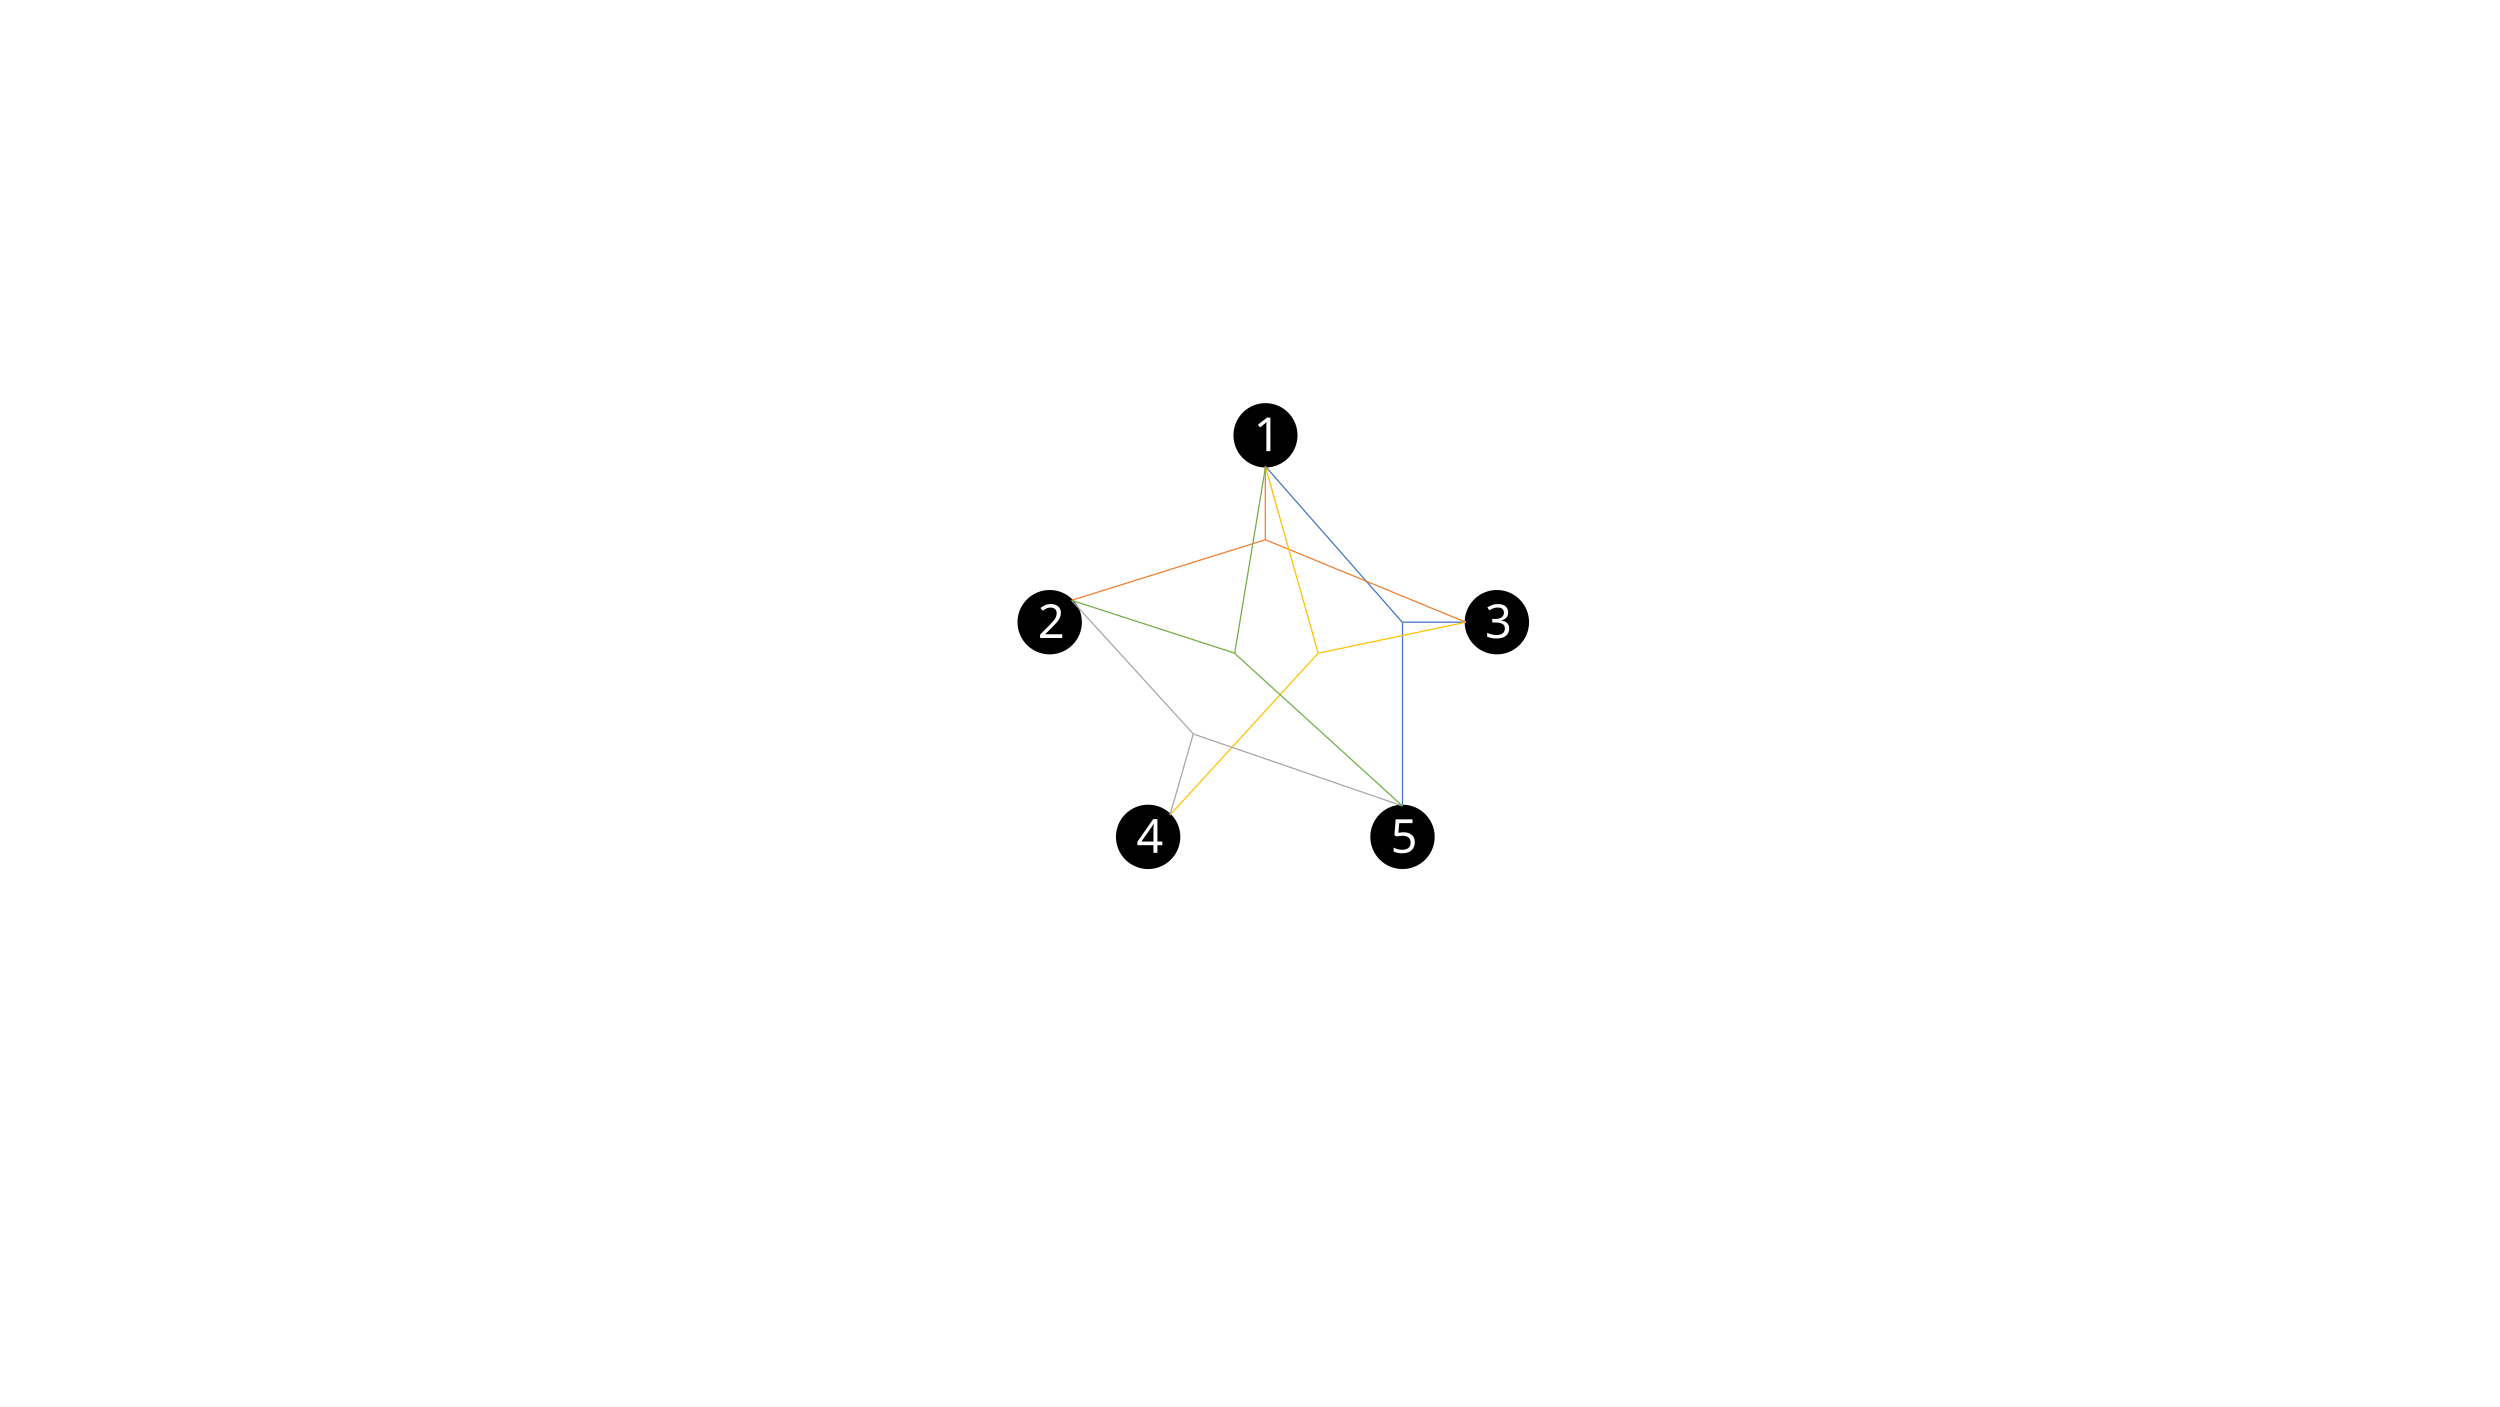
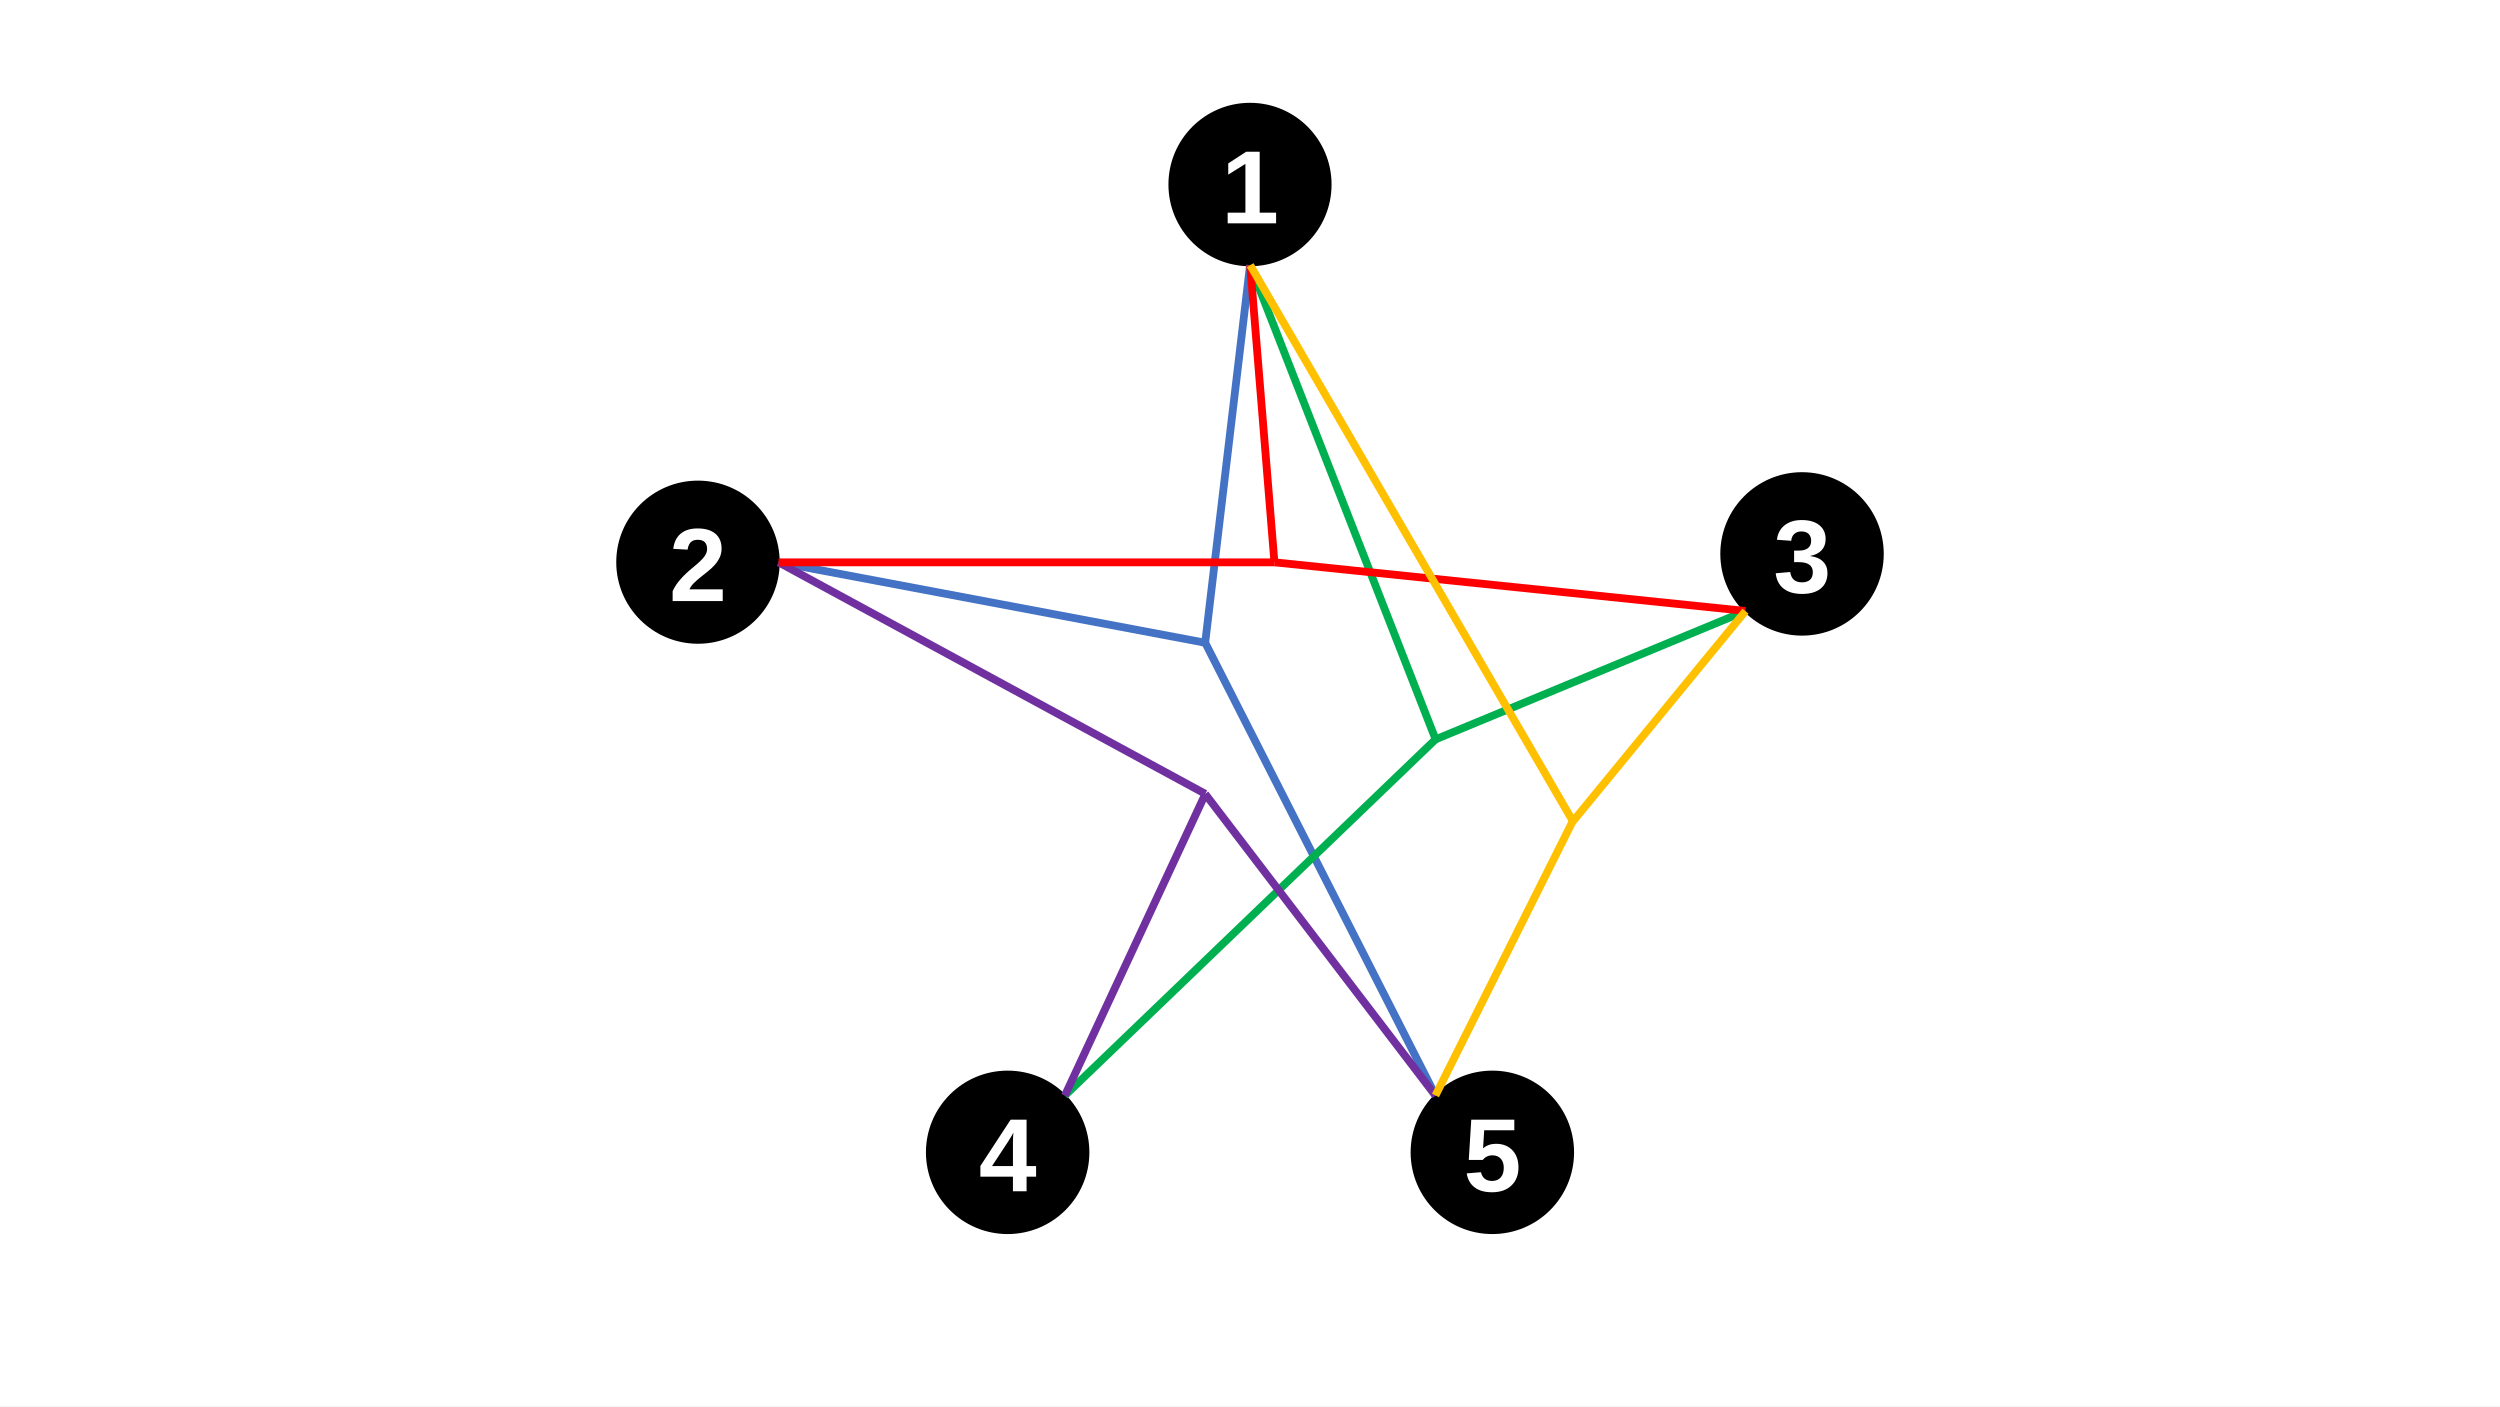
<svg xmlns="http://www.w3.org/2000/svg" viewBox="0 0 1280 720" height="720" width="1280" xml:space="preserve" id="svg2" version="1.1">
  <defs id="defs6">
    <clipPath id="clipPath18" clipPathUnits="userSpaceOnUse">
      <path style="clip-rule:evenodd" id="path16" d="M 0,1.2207e-4 H 960 V 540 H 0 Z" />
    </clipPath>
    <clipPath id="clipPath32" clipPathUnits="userSpaceOnUse">
      <path style="clip-rule:evenodd" id="path30" d="M 1.4305e-5,0 H 960 V 540 H 1.4305e-5 Z" />
    </clipPath>
    <clipPath id="clipPath48" clipPathUnits="userSpaceOnUse">
      <path style="clip-rule:evenodd" id="path46" d="M 1.4305e-5,0 H 960 V 540 H 1.4305e-5 Z" />
    </clipPath>
    <clipPath id="clipPath64" clipPathUnits="userSpaceOnUse">
      <path style="clip-rule:evenodd" id="path62" d="M 1.4305e-5,0 H 960 V 540 H 1.4305e-5 Z" />
    </clipPath>
    <clipPath id="clipPath80" clipPathUnits="userSpaceOnUse">
      <path style="clip-rule:evenodd" id="path78" d="M 1.4305e-5,0 H 960 V 540 H 1.4305e-5 Z" />
    </clipPath>
    <clipPath id="clipPath96" clipPathUnits="userSpaceOnUse">
      <path style="clip-rule:evenodd" id="path94" d="M 1.4305e-5,0 H 960 V 540 H 1.4305e-5 Z" />
    </clipPath>
-     <clipPath id="clipPath130" clipPathUnits="userSpaceOnUse">
-       <path style="clip-rule:evenodd" id="path128" d="M 0,1.2207e-4 H 960 V 540 H 0 Z" />
-     </clipPath>
  </defs>
  <g transform="matrix(1.333333,0,0,-1.333333,0,720)" id="g10">
    <g id="g12">
      <g clip-path="url(#clipPath18)" id="g14">
        <path id="path20" style="fill:#ffffff;fill-opacity:1;fill-rule:evenodd;stroke:none" d="M 0,6.1035e-5 H 960 V 540 H 0 Z" />
      </g>
    </g>
-     <path id="path22" style="fill:#000000;fill-opacity:1;fill-rule:evenodd;stroke:none" d="m 391.2,301.08 c 0,6.56 5.32,11.88 11.88,11.88 6.56,0 11.88,-5.32 11.88,-11.88 0,-6.56 -5.32,-11.88 -11.88,-11.88 -6.56,0 -11.88,5.32 -11.88,11.88 z" />
-     <path id="path24" style="fill:none;stroke:#000000;stroke-width:0.96;stroke-linecap:butt;stroke-linejoin:miter;stroke-miterlimit:10;stroke-dasharray:none;stroke-opacity:1" d="m 391.2,301.08 c 0,6.56 5.32,11.88 11.88,11.88 6.56,0 11.88,-5.32 11.88,-11.88 0,-6.56 -5.32,-11.88 -11.88,-11.88 -6.56,0 -11.88,5.32 -11.88,11.88 z" />
+     <path id="path22" style="fill:#000000;fill-opacity:1;fill-rule:evenodd;stroke:none" d="m 237.12,324.12 c 0,17.03 13.83,30.84 30.9,30.84 17.07,0 30.9,-13.81 30.9,-30.84 0,-17.03 -13.83,-30.84 -30.9,-30.84 -17.07,0 -30.9,13.81 -30.9,30.84 z" />
+     <path id="path24" style="fill:none;stroke:#000000;stroke-width:0.96;stroke-linecap:butt;stroke-linejoin:miter;stroke-miterlimit:10;stroke-dasharray:none;stroke-opacity:1" d="m 237.12,324.12 c 0,17.03 13.83,30.84 30.9,30.84 17.07,0 30.9,-13.81 30.9,-30.84 0,-17.03 -13.83,-30.84 -30.9,-30.84 -17.07,0 -30.9,13.81 -30.9,30.84 z" />
    <g id="g26">
      <g clip-path="url(#clipPath32)" id="g28">
-         <text id="text36" style="font-variant:normal;font-weight:normal;font-size:18px;font-family:Calibri;-inkscape-font-specification:Calibri;writing-mode:lr-tb;fill:#ffffff;fill-opacity:1;fill-rule:nonzero;stroke:none" transform="matrix(1,0,0,-1,398.54,295.01)">
+         <text id="text36" style="font-variant:normal;font-weight:bold;font-size:39.96px;font-family:Arial;-inkscape-font-specification:Arial-BoldMT;writing-mode:lr-tb;fill:#ffffff;fill-opacity:1;fill-rule:nonzero;stroke:none" transform="matrix(1,0,0,-1,256.9,309.19)">
          <tspan id="tspan34" y="0" x="0">2</tspan>
        </text>
      </g>
    </g>
-     <path id="path38" style="fill:#000000;fill-opacity:1;fill-rule:evenodd;stroke:none" d="m 429,218.64 c 0,6.56 5.32,11.88 11.88,11.88 6.56,0 11.88,-5.32 11.88,-11.88 0,-6.56 -5.32,-11.88 -11.88,-11.88 -6.56,0 -11.88,5.32 -11.88,11.88 z" />
-     <path id="path40" style="fill:none;stroke:#000000;stroke-width:0.96;stroke-linecap:butt;stroke-linejoin:miter;stroke-miterlimit:10;stroke-dasharray:none;stroke-opacity:1" d="m 429,218.64 c 0,6.56 5.32,11.88 11.88,11.88 6.56,0 11.88,-5.32 11.88,-11.88 0,-6.56 -5.32,-11.88 -11.88,-11.88 -6.56,0 -11.88,5.32 -11.88,11.88 z" />
+     <path id="path38" style="fill:#000000;fill-opacity:1;fill-rule:evenodd;stroke:none" d="m 449.16,469.14 c 0,17.07 13.81,30.9 30.84,30.9 17.03,0 30.84,-13.83 30.84,-30.9 0,-17.07 -13.81,-30.9 -30.84,-30.9 -17.03,0 -30.84,13.83 -30.84,30.9 z" />
+     <path id="path40" style="fill:none;stroke:#000000;stroke-width:0.96;stroke-linecap:butt;stroke-linejoin:miter;stroke-miterlimit:10;stroke-dasharray:none;stroke-opacity:1" d="m 449.16,469.14 c 0,17.07 13.81,30.9 30.84,30.9 17.03,0 30.84,-13.83 30.84,-30.9 0,-17.07 -13.81,-30.9 -30.84,-30.9 -17.03,0 -30.84,13.83 -30.84,30.9 z" />
    <g id="g42">
      <g clip-path="url(#clipPath48)" id="g44">
-         <text id="text52" style="font-variant:normal;font-weight:normal;font-size:18px;font-family:Calibri;-inkscape-font-specification:Calibri;writing-mode:lr-tb;fill:#ffffff;fill-opacity:1;fill-rule:nonzero;stroke:none" transform="matrix(1,0,0,-1,436.39,212.52)">
-           <tspan id="tspan50" y="0" x="0">4</tspan>
+         <text id="text52" style="font-variant:normal;font-weight:bold;font-size:39.96px;font-family:Arial;-inkscape-font-specification:Arial-BoldMT;writing-mode:lr-tb;fill:#ffffff;fill-opacity:1;fill-rule:nonzero;stroke:none" transform="matrix(1,0,0,-1,468.91,454.25)">
+           <tspan id="tspan50" y="0" x="0">1</tspan>
        </text>
      </g>
    </g>
-     <path id="path54" style="fill:#000000;fill-opacity:1;fill-rule:evenodd;stroke:none" d="m 474.12,372.84 c 0,6.56 5.29,11.88 11.82,11.88 6.53,0 11.82,-5.32 11.82,-11.88 0,-6.56 -5.29,-11.88 -11.82,-11.88 -6.53,0 -11.82,5.32 -11.82,11.88 z" />
-     <path id="path56" style="fill:none;stroke:#000000;stroke-width:0.96;stroke-linecap:butt;stroke-linejoin:miter;stroke-miterlimit:10;stroke-dasharray:none;stroke-opacity:1" d="m 474.12,372.84 c 0,6.56 5.29,11.88 11.82,11.88 6.53,0 11.82,-5.32 11.82,-11.88 0,-6.56 -5.29,-11.88 -11.82,-11.88 -6.53,0 -11.82,5.32 -11.82,11.88 z" />
+     <path id="path54" style="fill:#000000;fill-opacity:1;fill-rule:evenodd;stroke:none" d="m 661.08,327.3 c 0,17.07 13.83,30.9 30.9,30.9 17.07,0 30.9,-13.83 30.9,-30.9 0,-17.07 -13.83,-30.9 -30.9,-30.9 -17.07,0 -30.9,13.83 -30.9,30.9 z" />
+     <path id="path56" style="fill:none;stroke:#000000;stroke-width:0.96;stroke-linecap:butt;stroke-linejoin:miter;stroke-miterlimit:10;stroke-dasharray:none;stroke-opacity:1" d="m 661.08,327.3 c 0,17.07 13.83,30.9 30.9,30.9 17.07,0 30.9,-13.83 30.9,-30.9 0,-17.07 -13.83,-30.9 -30.9,-30.9 -17.07,0 -30.9,13.83 -30.9,30.9 z" />
    <g id="g58">
      <g clip-path="url(#clipPath64)" id="g60">
-         <text id="text68" style="font-variant:normal;font-weight:normal;font-size:18px;font-family:Calibri;-inkscape-font-specification:Calibri;writing-mode:lr-tb;fill:#ffffff;fill-opacity:1;fill-rule:nonzero;stroke:none" transform="matrix(1,0,0,-1,481.44,366.77)">
-           <tspan id="tspan66" y="0" x="0">1</tspan>
+         <text id="text68" style="font-variant:normal;font-weight:bold;font-size:39.984px;font-family:Arial;-inkscape-font-specification:Arial-BoldMT;writing-mode:lr-tb;fill:#ffffff;fill-opacity:1;fill-rule:nonzero;stroke:none" transform="matrix(1,0,0,-1,680.95,312.38)">
+           <tspan id="tspan66" y="0" x="0">3</tspan>
        </text>
      </g>
    </g>
-     <path id="path70" style="fill:#000000;fill-opacity:1;fill-rule:evenodd;stroke:none" d="m 562.92,301.08 c 0,6.56 5.32,11.88 11.88,11.88 6.56,0 11.88,-5.32 11.88,-11.88 0,-6.56 -5.32,-11.88 -11.88,-11.88 -6.56,0 -11.88,5.32 -11.88,11.88 z" />
-     <path id="path72" style="fill:none;stroke:#000000;stroke-width:0.96;stroke-linecap:butt;stroke-linejoin:miter;stroke-miterlimit:10;stroke-dasharray:none;stroke-opacity:1" d="m 562.92,301.08 c 0,6.56 5.32,11.88 11.88,11.88 6.56,0 11.88,-5.32 11.88,-11.88 0,-6.56 -5.32,-11.88 -11.88,-11.88 -6.56,0 -11.88,5.32 -11.88,11.88 z" />
+     <path id="path70" style="fill:#000000;fill-opacity:1;fill-rule:evenodd;stroke:none" d="m 356.04,97.5 c 0,17.07 13.83,30.9 30.9,30.9 17.07,0 30.9,-13.83 30.9,-30.9 0,-17.066 -13.83,-30.9 -30.9,-30.9 -17.07,0 -30.9,13.834 -30.9,30.9 z" />
+     <path id="path72" style="fill:none;stroke:#000000;stroke-width:0.96;stroke-linecap:butt;stroke-linejoin:miter;stroke-miterlimit:10;stroke-dasharray:none;stroke-opacity:1" d="m 356.04,97.5 c 0,17.07 13.83,30.9 30.9,30.9 17.07,0 30.9,-13.83 30.9,-30.9 0,-17.066 -13.83,-30.9 -30.9,-30.9 -17.07,0 -30.9,13.834 -30.9,30.9 z" />
    <g id="g74">
      <g clip-path="url(#clipPath80)" id="g76">
-         <text id="text84" style="font-variant:normal;font-weight:normal;font-size:18px;font-family:Calibri;-inkscape-font-specification:Calibri;writing-mode:lr-tb;fill:#ffffff;fill-opacity:1;fill-rule:nonzero;stroke:none" transform="matrix(1,0,0,-1,570.26,295.01)">
-           <tspan id="tspan82" y="0" x="0">3</tspan>
+         <text id="text84" style="font-variant:normal;font-weight:bold;font-size:39.96px;font-family:Arial;-inkscape-font-specification:Arial-BoldMT;writing-mode:lr-tb;fill:#ffffff;fill-opacity:1;fill-rule:nonzero;stroke:none" transform="matrix(1,0,0,-1,375.86,82.56)">
+           <tspan id="tspan82" y="0" x="0">4</tspan>
        </text>
      </g>
    </g>
-     <path id="path86" style="fill:#000000;fill-opacity:1;fill-rule:evenodd;stroke:none" d="m 526.68,218.64 c 0,6.56 5.32,11.88 11.88,11.88 6.56,0 11.88,-5.32 11.88,-11.88 0,-6.56 -5.32,-11.88 -11.88,-11.88 -6.56,0 -11.88,5.32 -11.88,11.88 z" />
-     <path id="path88" style="fill:none;stroke:#000000;stroke-width:0.96;stroke-linecap:butt;stroke-linejoin:miter;stroke-miterlimit:10;stroke-dasharray:none;stroke-opacity:1" d="m 526.68,218.64 c 0,6.56 5.32,11.88 11.88,11.88 6.56,0 11.88,-5.32 11.88,-11.88 0,-6.56 -5.32,-11.88 -11.88,-11.88 -6.56,0 -11.88,5.32 -11.88,11.88 z" />
+     <path id="path86" style="fill:#000000;fill-opacity:1;fill-rule:evenodd;stroke:none" d="m 542.16,97.5 c 0,17.07 13.83,30.9 30.9,30.9 17.07,0 30.9,-13.83 30.9,-30.9 0,-17.066 -13.83,-30.9 -30.9,-30.9 -17.07,0 -30.9,13.834 -30.9,30.9 z" />
+     <path id="path88" style="fill:none;stroke:#000000;stroke-width:0.96;stroke-linecap:butt;stroke-linejoin:miter;stroke-miterlimit:10;stroke-dasharray:none;stroke-opacity:1" d="m 542.16,97.5 c 0,17.07 13.83,30.9 30.9,30.9 17.07,0 30.9,-13.83 30.9,-30.9 0,-17.066 -13.83,-30.9 -30.9,-30.9 -17.07,0 -30.9,13.834 -30.9,30.9 z" />
    <g id="g90">
      <g clip-path="url(#clipPath96)" id="g92">
-         <text id="text100" style="font-variant:normal;font-weight:normal;font-size:18px;font-family:Calibri;-inkscape-font-specification:Calibri;writing-mode:lr-tb;fill:#ffffff;fill-opacity:1;fill-rule:nonzero;stroke:none" transform="matrix(1,0,0,-1,534.02,212.52)">
+         <text id="text100" style="font-variant:normal;font-weight:bold;font-size:39.96px;font-family:Arial;-inkscape-font-specification:Arial-BoldMT;writing-mode:lr-tb;fill:#ffffff;fill-opacity:1;fill-rule:nonzero;stroke:none" transform="matrix(1,0,0,-1,561.98,82.56)">
          <tspan id="tspan98" y="0" x="0">5</tspan>
        </text>
      </g>
    </g>
-     <path id="path102" style="fill:none;stroke:#4472c4;stroke-width:0.48;stroke-linecap:butt;stroke-linejoin:miter;stroke-miterlimit:10;stroke-dasharray:none;stroke-opacity:1" d="m 485.88,360.96 52.58,-59.88" />
-     <path id="path104" style="fill:none;stroke:#4472c4;stroke-width:0.48;stroke-linecap:butt;stroke-linejoin:miter;stroke-miterlimit:10;stroke-dasharray:none;stroke-opacity:1" d="m 538.56,301.08 h 24.37" />
-     <path id="path106" style="fill:none;stroke:#4472c4;stroke-width:0.48;stroke-linecap:butt;stroke-linejoin:miter;stroke-miterlimit:10;stroke-dasharray:none;stroke-opacity:1" d="M 538.56,301.08 V 230.5" />
-     <path id="path108" style="fill:none;stroke:#ed7d31;stroke-width:0.48;stroke-linecap:butt;stroke-linejoin:miter;stroke-miterlimit:10;stroke-dasharray:none;stroke-opacity:1" d="m 485.88,360.96 v -28.2" />
-     <path id="path110" style="fill:none;stroke:#ed7d31;stroke-width:0.48;stroke-linecap:butt;stroke-linejoin:miter;stroke-miterlimit:10;stroke-dasharray:none;stroke-opacity:1" d="m 411.48,309.48 74.49,23.28" />
-     <path id="path112" style="fill:none;stroke:#ed7d31;stroke-width:0.48;stroke-linecap:butt;stroke-linejoin:miter;stroke-miterlimit:10;stroke-dasharray:none;stroke-opacity:1" d="m 485.88,332.76 76.95,-31.68" />
-     <path id="path114" style="fill:none;stroke:#ffc000;stroke-width:0.48;stroke-linecap:butt;stroke-linejoin:miter;stroke-miterlimit:10;stroke-dasharray:none;stroke-opacity:1" d="m 485.88,360.96 20.3,-71.75" />
-     <path id="path116" style="fill:none;stroke:#ffc000;stroke-width:0.48;stroke-linecap:butt;stroke-linejoin:miter;stroke-miterlimit:10;stroke-dasharray:none;stroke-opacity:1" d="M 506.19,289.2 449.28,227.02" />
-     <path id="path118" style="fill:none;stroke:#ffc000;stroke-width:0.48;stroke-linecap:butt;stroke-linejoin:miter;stroke-miterlimit:10;stroke-dasharray:none;stroke-opacity:1" d="m 506.28,289.2 56.65,11.88" />
-     <path id="path120" style="fill:none;stroke:#a5a5a5;stroke-width:0.48;stroke-linecap:butt;stroke-linejoin:miter;stroke-miterlimit:10;stroke-dasharray:none;stroke-opacity:1" d="m 411.48,309.48 46.79,-51.36" />
-     <path id="path122" style="fill:none;stroke:#a5a5a5;stroke-width:0.48;stroke-linecap:butt;stroke-linejoin:miter;stroke-miterlimit:10;stroke-dasharray:none;stroke-opacity:1" d="m 458.19,258.12 -8.91,-31.09" />
-     <g id="g124">
-       <g clip-path="url(#clipPath130)" id="g126">
-         <path id="path132" style="fill:none;stroke:#4472c4;stroke-width:0.48;stroke-linecap:butt;stroke-linejoin:miter;stroke-miterlimit:10;stroke-dasharray:none;stroke-opacity:1" d="m 530.16,227.04 v 0" />
-       </g>
-     </g>
-     <path id="path134" style="fill:none;stroke:#a5a5a5;stroke-width:0.48;stroke-linecap:butt;stroke-linejoin:miter;stroke-miterlimit:10;stroke-dasharray:none;stroke-opacity:1" d="m 538.55,230.51 -80.27,27.61" />
-     <path id="path136" style="fill:none;stroke:#70ad47;stroke-width:0.48;stroke-linecap:butt;stroke-linejoin:miter;stroke-miterlimit:10;stroke-dasharray:none;stroke-opacity:1" d="M 486,360.96 474.12,289.21" />
-     <path id="path138" style="fill:none;stroke:#70ad47;stroke-width:0.48;stroke-linecap:butt;stroke-linejoin:miter;stroke-miterlimit:10;stroke-dasharray:none;stroke-opacity:1" d="m 411.48,309.48 62.58,-20.27" />
-     <path id="path140" style="fill:none;stroke:#70ad47;stroke-width:0.48;stroke-linecap:butt;stroke-linejoin:miter;stroke-miterlimit:10;stroke-dasharray:none;stroke-opacity:1" d="m 474,289.2 64.54,-58.7" />
+     <path id="path102" style="fill:none;stroke:#4472c4;stroke-width:3;stroke-linecap:butt;stroke-linejoin:miter;stroke-miterlimit:10;stroke-dasharray:none;stroke-opacity:1" d="M 480.02,438.18 462.78,293.15" />
+     <path id="path104" style="fill:none;stroke:#4472c4;stroke-width:3;stroke-linecap:butt;stroke-linejoin:miter;stroke-miterlimit:10;stroke-dasharray:none;stroke-opacity:1" d="M 298.98,324.06 462.85,293.17" />
+     <path id="path106" style="fill:none;stroke:#4472c4;stroke-width:3;stroke-linecap:butt;stroke-linejoin:miter;stroke-miterlimit:10;stroke-dasharray:none;stroke-opacity:1" d="M 551.23,119.35 462.78,293.22" />
+     <path id="path108" style="fill:none;stroke:#00b050;stroke-width:3;stroke-linecap:butt;stroke-linejoin:miter;stroke-miterlimit:10;stroke-dasharray:none;stroke-opacity:1" d="M 480.06,438.18 551.27,256.11" />
+     <path id="path110" style="fill:none;stroke:#00b050;stroke-width:3;stroke-linecap:butt;stroke-linejoin:miter;stroke-miterlimit:10;stroke-dasharray:none;stroke-opacity:1" d="M 551.31,256.14 408.9,119.31" />
+     <path id="path112" style="fill:none;stroke:#00b050;stroke-width:3;stroke-linecap:butt;stroke-linejoin:miter;stroke-miterlimit:10;stroke-dasharray:none;stroke-opacity:1" d="m 551.22,256.07 118.95,49.27" />
+     <path id="path114" style="fill:none;stroke:#7030a0;stroke-width:3;stroke-linecap:butt;stroke-linejoin:miter;stroke-miterlimit:10;stroke-dasharray:none;stroke-opacity:1" d="M 298.98,324.06 462.85,235.15" />
+     <path id="path116" style="fill:none;stroke:#7030a0;stroke-width:3;stroke-linecap:butt;stroke-linejoin:miter;stroke-miterlimit:10;stroke-dasharray:none;stroke-opacity:1" d="M 462.86,235.14 408.9,119.28" />
+     <path id="path118" style="fill:none;stroke:#7030a0;stroke-width:3;stroke-linecap:butt;stroke-linejoin:miter;stroke-miterlimit:10;stroke-dasharray:none;stroke-opacity:1" d="M 462.78,235.14 551.23,119.28" />
+     <path id="path120" style="fill:none;stroke:#ff0000;stroke-width:3;stroke-linecap:butt;stroke-linejoin:miter;stroke-miterlimit:10;stroke-dasharray:none;stroke-opacity:1" d="m 480.06,438.18 9.32,-114.14" />
+     <path id="path122" style="fill:none;stroke:#ff0000;stroke-width:3;stroke-linecap:butt;stroke-linejoin:miter;stroke-miterlimit:10;stroke-dasharray:none;stroke-opacity:1" d="M 298.98,324.06 H 489.41" />
+     <path id="path124" style="fill:none;stroke:#ff0000;stroke-width:3;stroke-linecap:butt;stroke-linejoin:miter;stroke-miterlimit:10;stroke-dasharray:none;stroke-opacity:1" d="M 489.42,324.06 670.26,305.39" />
+     <path id="path126" style="fill:none;stroke:#ffc000;stroke-width:3;stroke-linecap:butt;stroke-linejoin:miter;stroke-miterlimit:10;stroke-dasharray:none;stroke-opacity:1" d="M 480.06,438.18 603.99,224.65" />
+     <path id="path128" style="fill:none;stroke:#ffc000;stroke-width:3;stroke-linecap:butt;stroke-linejoin:miter;stroke-miterlimit:10;stroke-dasharray:none;stroke-opacity:1" d="m 604.02,224.62 66.23,80.72" />
+     <path id="path130" style="fill:none;stroke:#ffc000;stroke-width:3;stroke-linecap:butt;stroke-linejoin:miter;stroke-miterlimit:10;stroke-dasharray:none;stroke-opacity:1" d="M 603.95,224.7 551.22,119.33" />
  </g>
</svg>
